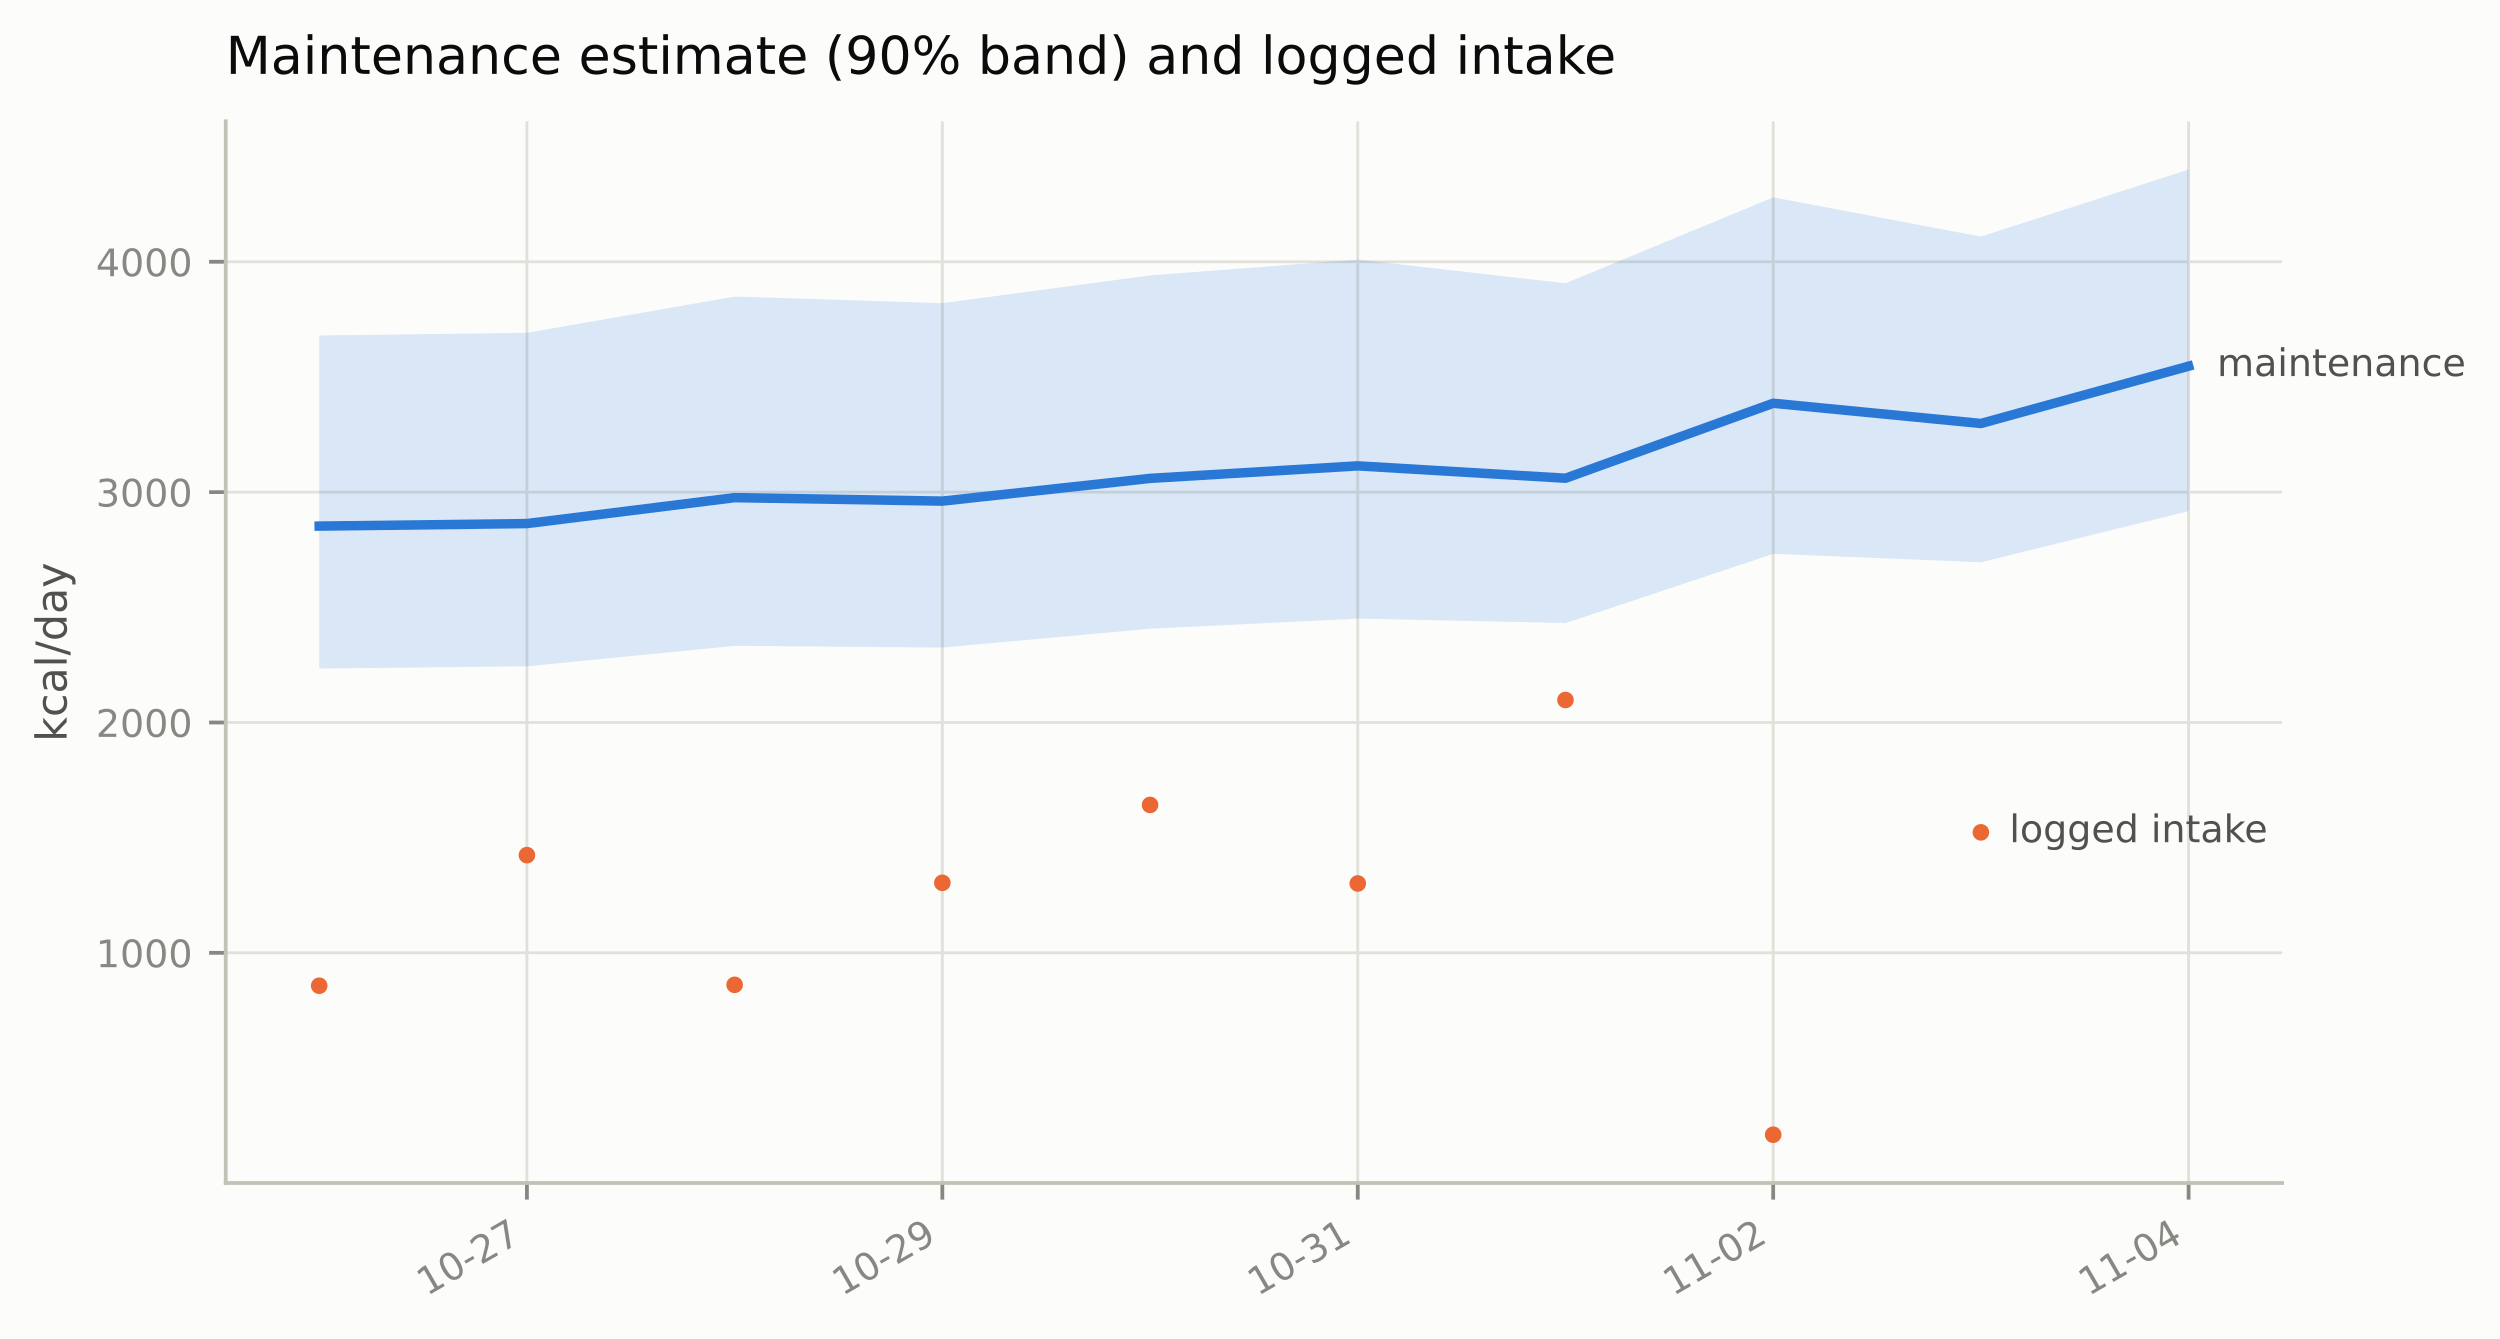
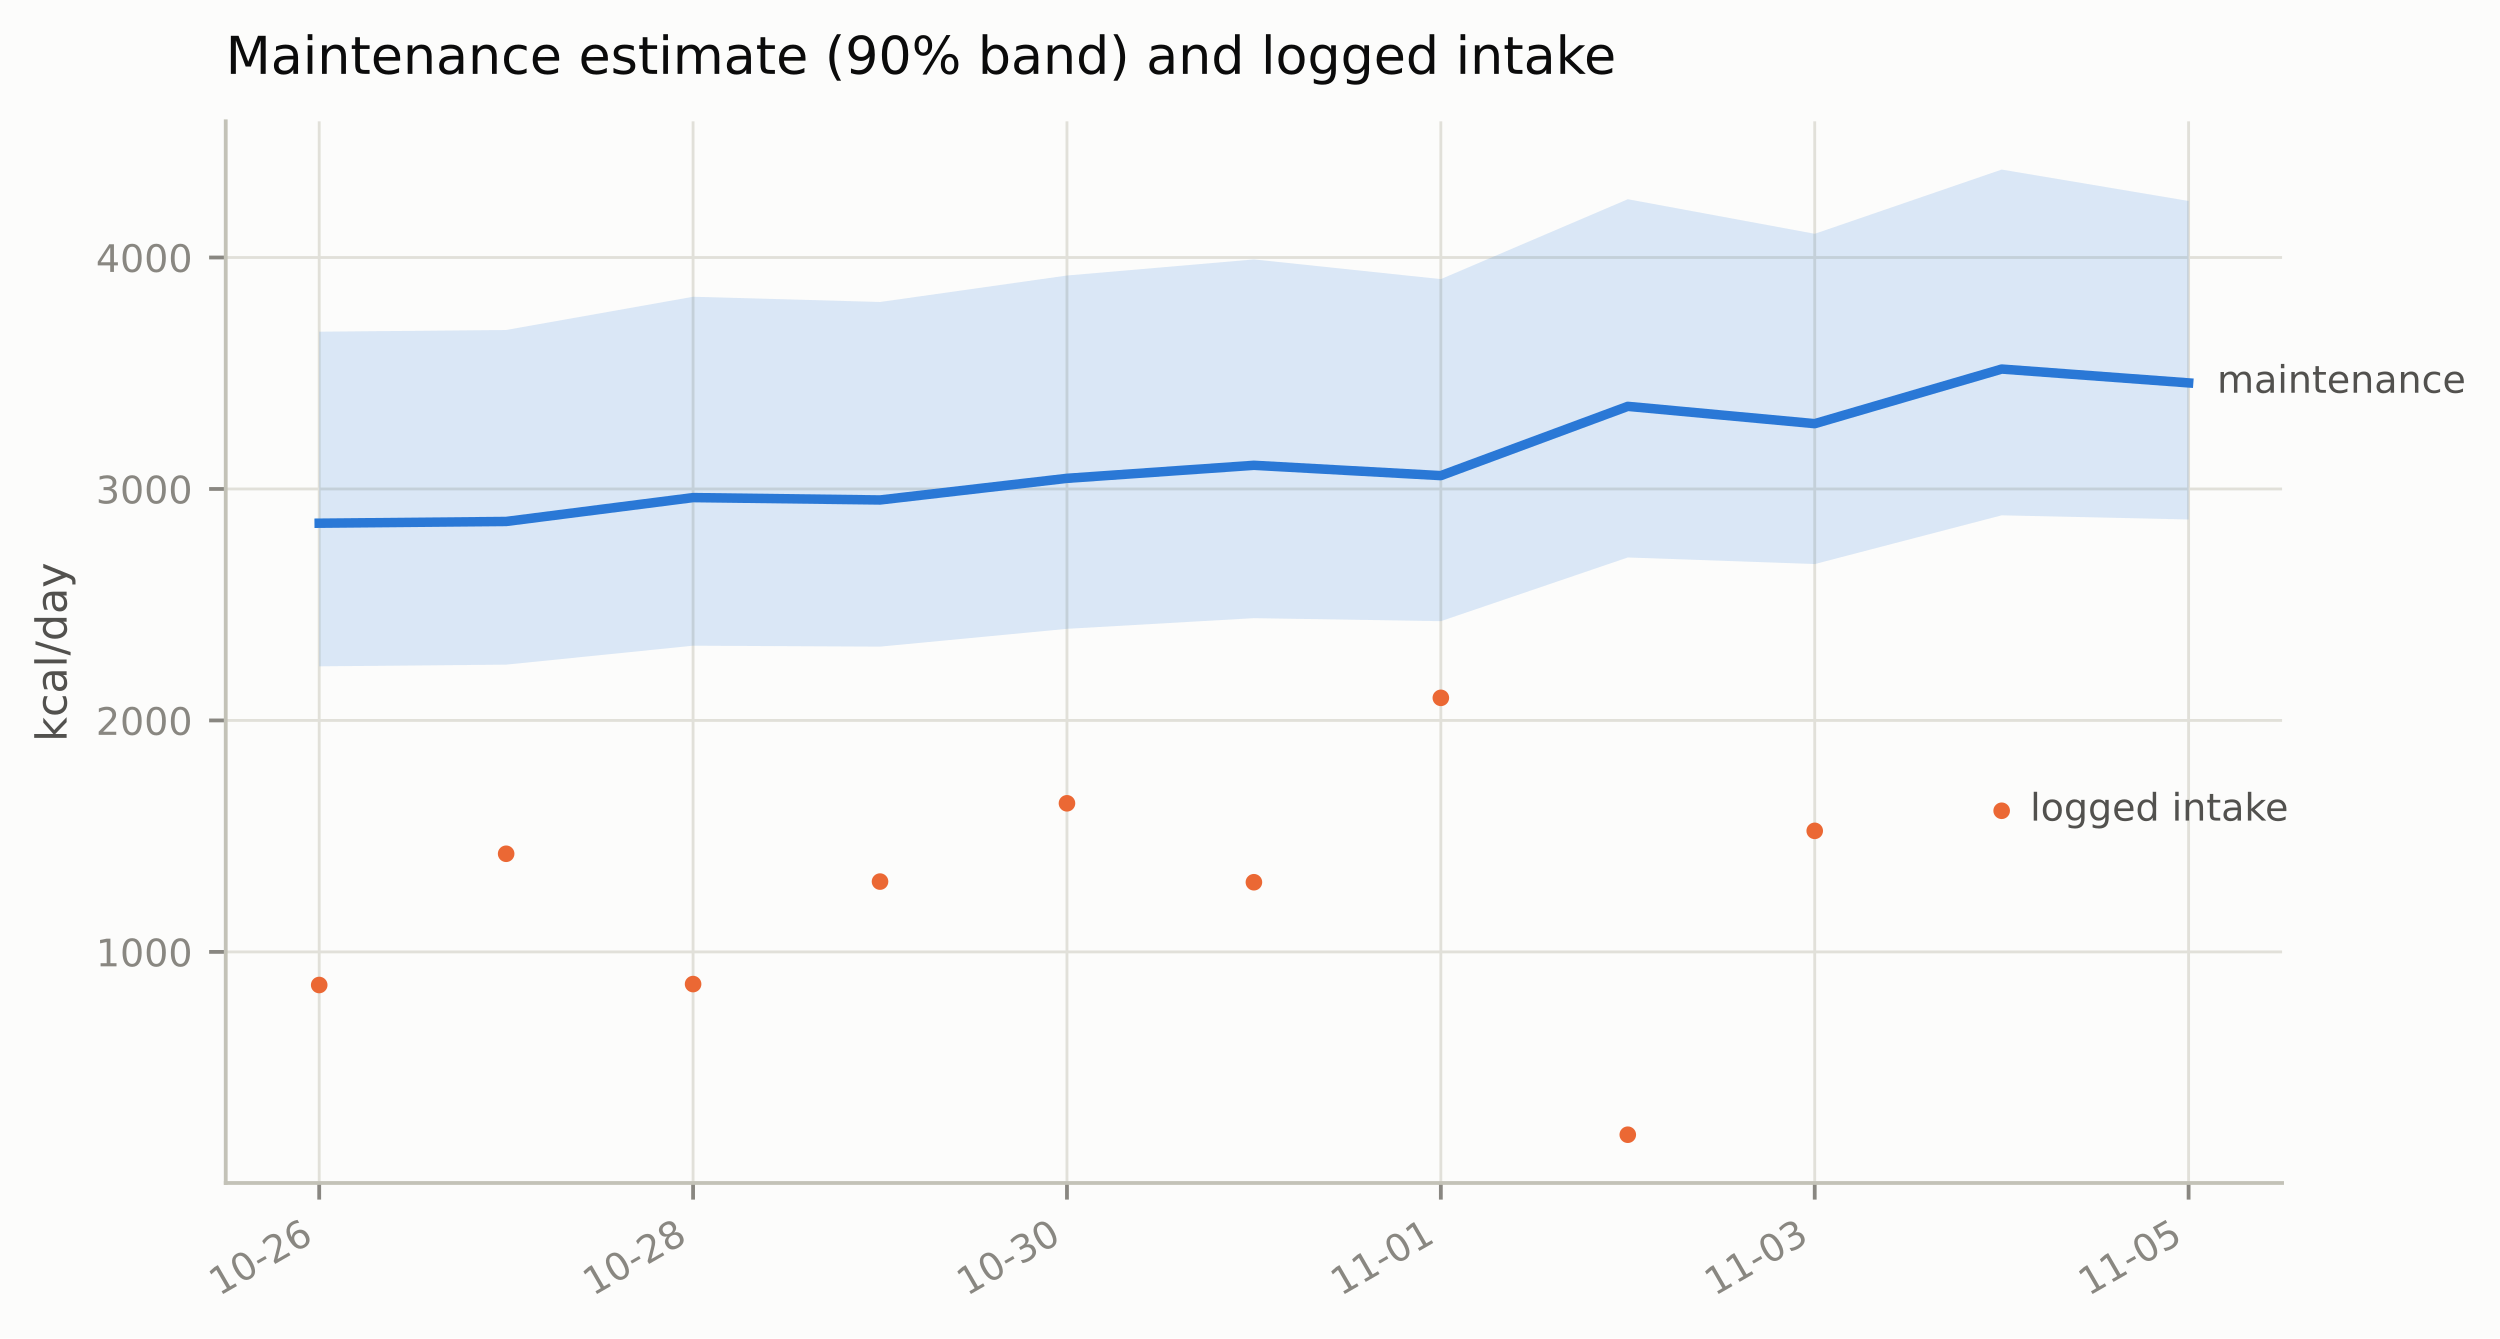
<svg xmlns="http://www.w3.org/2000/svg" xmlns:xlink="http://www.w3.org/1999/xlink" width="526.737pt" height="282pt" viewBox="0 0 526.737 282" version="1.1">
  <defs>
    <style type="text/css">*{stroke-linejoin: round; stroke-linecap: butt}</style>
  </defs>
  <g id="figure_1">
    <g id="patch_1">
      <path d="M 0 282  L 526.737 282  L 526.737 0  L 0 0  z " style="fill: #fcfcfb" />
    </g>
    <g id="axes_1">
      <g id="patch_2">
        <path d="M 47.561 249.248  L 480.821 249.248  L 480.821 25.558  L 47.561 25.558  z " style="fill: #fcfcfb" />
      </g>
      <g id="matplotlib.axis_1">
        <g id="xtick_1">
          <g id="line2d_1">
-             <path d="M 111.018 249.248  L 111.018 25.558  " clip-path="url(#p5a66cb0650)" style="fill: none; stroke: #e1e0d9; stroke-width: 0.6; stroke-linecap: square" />
+             <path d="M 67.254 249.248  L 67.254 25.558  " clip-path="url(#pd954a2a434)" style="fill: none; stroke: #e1e0d9; stroke-width: 0.6; stroke-linecap: square" />
          </g>
          <g id="line2d_2">
            <defs>
-               <path id="m8664d12704" d="M 0 0  L 0 3.5  " style="stroke: #898781; stroke-width: 0.8" />
+               <path id="m386ab28ebf" d="M 0 0  L 0 3.5  " style="stroke: #898781; stroke-width: 0.8" />
            </defs>
            <g>
-               <use xlink:href="#m8664d12704" x="111.018" y="249.248" style="fill: #898781; stroke: #898781; stroke-width: 0.8" />
+               <use xlink:href="#m386ab28ebf" x="67.254" y="249.248" style="fill: #898781; stroke: #898781; stroke-width: 0.8" />
            </g>
          </g>
          <g id="text_1">
-             <g style="fill: #898781" transform="translate(89.92523 273.1351) rotate(-30) scale(0.08 -0.08)">
+             <g style="fill: #898781" transform="translate(46.16157 273.1351) rotate(-30) scale(0.08 -0.08)">
              <defs>
                <path id="DejaVuSans-14" d="M 794 531  L 1825 531  L 1825 4091  L 703 3866  L 703 4441  L 1819 4666  L 2450 4666  L 2450 531  L 3481 531  L 3481 0  L 794 0  L 794 531  z " transform="scale(0.015625)" />
                <path id="DejaVuSans-13" d="M 2034 4250  Q 1547 4250 1301 3770  Q 1056 3291 1056 2328  Q 1056 1369 1301 889  Q 1547 409 2034 409  Q 2525 409 2770 889  Q 3016 1369 3016 2328  Q 3016 3291 2770 3770  Q 2525 4250 2034 4250  z M 2034 4750  Q 2819 4750 3233 4129  Q 3647 3509 3647 2328  Q 3647 1150 3233 529  Q 2819 -91 2034 -91  Q 1250 -91 836 529  Q 422 1150 422 2328  Q 422 3509 836 4129  Q 1250 4750 2034 4750  z " transform="scale(0.015625)" />
                <path id="DejaVuSans-10" d="M 313 2009  L 1997 2009  L 1997 1497  L 313 1497  L 313 2009  z " transform="scale(0.015625)" />
                <path id="DejaVuSans-15" d="M 1228 531  L 3431 531  L 3431 0  L 469 0  L 469 531  Q 828 903 1448 1529  Q 2069 2156 2228 2338  Q 2531 2678 2651 2914  Q 2772 3150 2772 3378  Q 2772 3750 2511 3984  Q 2250 4219 1831 4219  Q 1534 4219 1204 4116  Q 875 4013 500 3803  L 500 4441  Q 881 4594 1212 4672  Q 1544 4750 1819 4750  Q 2544 4750 2975 4387  Q 3406 4025 3406 3419  Q 3406 3131 3298 2873  Q 3191 2616 2906 2266  Q 2828 2175 2409 1742  Q 1991 1309 1228 531  z " transform="scale(0.015625)" />
-                 <path id="DejaVuSans-1a" d="M 525 4666  L 3525 4666  L 3525 4397  L 1831 0  L 1172 0  L 2766 4134  L 525 4134  L 525 4666  z " transform="scale(0.015625)" />
+                 <path id="DejaVuSans-19" d="M 2113 2584  Q 1688 2584 1439 2293  Q 1191 2003 1191 1497  Q 1191 994 1439 701  Q 1688 409 2113 409  Q 2538 409 2786 701  Q 3034 994 3034 1497  Q 3034 2003 2786 2293  Q 2538 2584 2113 2584  z M 3366 4563  L 3366 3988  Q 3128 4100 2886 4159  Q 2644 4219 2406 4219  Q 1781 4219 1451 3797  Q 1122 3375 1075 2522  Q 1259 2794 1537 2939  Q 1816 3084 2150 3084  Q 2853 3084 3261 2657  Q 3669 2231 3669 1497  Q 3669 778 3244 343  Q 2819 -91 2113 -91  Q 1303 -91 875 529  Q 447 1150 447 2328  Q 447 3434 972 4092  Q 1497 4750 2381 4750  Q 2619 4750 2861 4703  Q 3103 4656 3366 4563  z " transform="scale(0.015625)" />
              </defs>
              <use xlink:href="#DejaVuSans-14" />
              <use xlink:href="#DejaVuSans-13" transform="translate(63.625 0)" />
              <use xlink:href="#DejaVuSans-10" transform="translate(127.25 0)" />
              <use xlink:href="#DejaVuSans-15" transform="translate(163.3281 0)" />
-               <use xlink:href="#DejaVuSans-1a" transform="translate(226.9531 0)" />
+               <use xlink:href="#DejaVuSans-19" transform="translate(226.9531 0)" />
            </g>
          </g>
        </g>
        <g id="xtick_2">
          <g id="line2d_3">
-             <path d="M 198.545 249.248  L 198.545 25.558  " clip-path="url(#p5a66cb0650)" style="fill: none; stroke: #e1e0d9; stroke-width: 0.6; stroke-linecap: square" />
+             <path d="M 146.029 249.248  L 146.029 25.558  " clip-path="url(#pd954a2a434)" style="fill: none; stroke: #e1e0d9; stroke-width: 0.6; stroke-linecap: square" />
          </g>
          <g id="line2d_4">
            <g>
-               <use xlink:href="#m8664d12704" x="198.545" y="249.248" style="fill: #898781; stroke: #898781; stroke-width: 0.8" />
+               <use xlink:href="#m386ab28ebf" x="146.029" y="249.248" style="fill: #898781; stroke: #898781; stroke-width: 0.8" />
            </g>
          </g>
          <g id="text_2">
-             <g style="fill: #898781" transform="translate(177.4525 273.1351) rotate(-30) scale(0.08 -0.08)">
-               <defs>
-                 <path id="DejaVuSans-1c" d="M 703 97  L 703 672  Q 941 559 1184 500  Q 1428 441 1663 441  Q 2288 441 2617 861  Q 2947 1281 2994 2138  Q 2813 1869 2534 1725  Q 2256 1581 1919 1581  Q 1219 1581 811 2004  Q 403 2428 403 3163  Q 403 3881 828 4315  Q 1253 4750 1959 4750  Q 2769 4750 3195 4129  Q 3622 3509 3622 2328  Q 3622 1225 3098 567  Q 2575 -91 1691 -91  Q 1453 -91 1209 -44  Q 966 3 703 97  z M 1959 2075  Q 2384 2075 2632 2365  Q 2881 2656 2881 3163  Q 2881 3666 2632 3958  Q 2384 4250 1959 4250  Q 1534 4250 1286 3958  Q 1038 3666 1038 3163  Q 1038 2656 1286 2365  Q 1534 2075 1959 2075  z " transform="scale(0.015625)" />
+             <g style="fill: #898781" transform="translate(124.9362 273.1351) rotate(-30) scale(0.08 -0.08)">
+               <defs>
+                 <path id="DejaVuSans-1b" d="M 2034 2216  Q 1584 2216 1326 1975  Q 1069 1734 1069 1313  Q 1069 891 1326 650  Q 1584 409 2034 409  Q 2484 409 2743 651  Q 3003 894 3003 1313  Q 3003 1734 2745 1975  Q 2488 2216 2034 2216  z M 1403 2484  Q 997 2584 770 2862  Q 544 3141 544 3541  Q 544 4100 942 4425  Q 1341 4750 2034 4750  Q 2731 4750 3128 4425  Q 3525 4100 3525 3541  Q 3525 3141 3298 2862  Q 3072 2584 2669 2484  Q 3125 2378 3379 2068  Q 3634 1759 3634 1313  Q 3634 634 3220 271  Q 2806 -91 2034 -91  Q 1263 -91 848 271  Q 434 634 434 1313  Q 434 1759 690 2068  Q 947 2378 1403 2484  z M 1172 3481  Q 1172 3119 1398 2916  Q 1625 2713 2034 2713  Q 2441 2713 2670 2916  Q 2900 3119 2900 3481  Q 2900 3844 2670 4047  Q 2441 4250 2034 4250  Q 1625 4250 1398 4047  Q 1172 3844 1172 3481  z " transform="scale(0.015625)" />
              </defs>
              <use xlink:href="#DejaVuSans-14" />
              <use xlink:href="#DejaVuSans-13" transform="translate(63.625 0)" />
              <use xlink:href="#DejaVuSans-10" transform="translate(127.25 0)" />
              <use xlink:href="#DejaVuSans-15" transform="translate(163.3281 0)" />
-               <use xlink:href="#DejaVuSans-1c" transform="translate(226.9531 0)" />
+               <use xlink:href="#DejaVuSans-1b" transform="translate(226.9531 0)" />
            </g>
          </g>
        </g>
        <g id="xtick_3">
          <g id="line2d_5">
-             <path d="M 286.073 249.248  L 286.073 25.558  " clip-path="url(#p5a66cb0650)" style="fill: none; stroke: #e1e0d9; stroke-width: 0.6; stroke-linecap: square" />
+             <path d="M 224.804 249.248  L 224.804 25.558  " clip-path="url(#pd954a2a434)" style="fill: none; stroke: #e1e0d9; stroke-width: 0.6; stroke-linecap: square" />
          </g>
          <g id="line2d_6">
            <g>
-               <use xlink:href="#m8664d12704" x="286.073" y="249.248" style="fill: #898781; stroke: #898781; stroke-width: 0.8" />
+               <use xlink:href="#m386ab28ebf" x="224.804" y="249.248" style="fill: #898781; stroke: #898781; stroke-width: 0.8" />
            </g>
          </g>
          <g id="text_3">
-             <g style="fill: #898781" transform="translate(264.9799 273.1351) rotate(-30) scale(0.08 -0.08)">
+             <g style="fill: #898781" transform="translate(203.7107 273.1351) rotate(-30) scale(0.08 -0.08)">
              <defs>
                <path id="DejaVuSans-16" d="M 2597 2516  Q 3050 2419 3304 2112  Q 3559 1806 3559 1356  Q 3559 666 3084 287  Q 2609 -91 1734 -91  Q 1441 -91 1130 -33  Q 819 25 488 141  L 488 750  Q 750 597 1062 519  Q 1375 441 1716 441  Q 2309 441 2620 675  Q 2931 909 2931 1356  Q 2931 1769 2642 2001  Q 2353 2234 1838 2234  L 1294 2234  L 1294 2753  L 1863 2753  Q 2328 2753 2575 2939  Q 2822 3125 2822 3475  Q 2822 3834 2567 4026  Q 2313 4219 1838 4219  Q 1578 4219 1281 4162  Q 984 4106 628 3988  L 628 4550  Q 988 4650 1302 4700  Q 1616 4750 1894 4750  Q 2613 4750 3031 4423  Q 3450 4097 3450 3541  Q 3450 3153 3228 2886  Q 3006 2619 2597 2516  z " transform="scale(0.015625)" />
              </defs>
              <use xlink:href="#DejaVuSans-14" />
              <use xlink:href="#DejaVuSans-13" transform="translate(63.625 0)" />
              <use xlink:href="#DejaVuSans-10" transform="translate(127.25 0)" />
              <use xlink:href="#DejaVuSans-16" transform="translate(163.3281 0)" />
-               <use xlink:href="#DejaVuSans-14" transform="translate(226.9531 0)" />
+               <use xlink:href="#DejaVuSans-13" transform="translate(226.9531 0)" />
            </g>
          </g>
        </g>
        <g id="xtick_4">
          <g id="line2d_7">
-             <path d="M 373.6 249.248  L 373.6 25.558  " clip-path="url(#p5a66cb0650)" style="fill: none; stroke: #e1e0d9; stroke-width: 0.6; stroke-linecap: square" />
+             <path d="M 303.578 249.248  L 303.578 25.558  " clip-path="url(#pd954a2a434)" style="fill: none; stroke: #e1e0d9; stroke-width: 0.6; stroke-linecap: square" />
          </g>
          <g id="line2d_8">
            <g>
-               <use xlink:href="#m8664d12704" x="373.6" y="249.248" style="fill: #898781; stroke: #898781; stroke-width: 0.8" />
+               <use xlink:href="#m386ab28ebf" x="303.578" y="249.248" style="fill: #898781; stroke: #898781; stroke-width: 0.8" />
            </g>
          </g>
          <g id="text_4">
-             <g style="fill: #898781" transform="translate(352.5072 273.1351) rotate(-30) scale(0.08 -0.08)">
+             <g style="fill: #898781" transform="translate(282.4853 273.1351) rotate(-30) scale(0.08 -0.08)">
              <use xlink:href="#DejaVuSans-14" />
              <use xlink:href="#DejaVuSans-14" transform="translate(63.625 0)" />
              <use xlink:href="#DejaVuSans-10" transform="translate(127.25 0)" />
              <use xlink:href="#DejaVuSans-13" transform="translate(163.3281 0)" />
-               <use xlink:href="#DejaVuSans-15" transform="translate(226.9531 0)" />
+               <use xlink:href="#DejaVuSans-14" transform="translate(226.9531 0)" />
            </g>
          </g>
        </g>
        <g id="xtick_5">
          <g id="line2d_9">
-             <path d="M 461.127 249.248  L 461.127 25.558  " clip-path="url(#p5a66cb0650)" style="fill: none; stroke: #e1e0d9; stroke-width: 0.6; stroke-linecap: square" />
+             <path d="M 382.353 249.248  L 382.353 25.558  " clip-path="url(#pd954a2a434)" style="fill: none; stroke: #e1e0d9; stroke-width: 0.6; stroke-linecap: square" />
          </g>
          <g id="line2d_10">
            <g>
-               <use xlink:href="#m8664d12704" x="461.127" y="249.248" style="fill: #898781; stroke: #898781; stroke-width: 0.8" />
+               <use xlink:href="#m386ab28ebf" x="382.353" y="249.248" style="fill: #898781; stroke: #898781; stroke-width: 0.8" />
            </g>
          </g>
          <g id="text_5">
+             <g style="fill: #898781" transform="translate(361.2599 273.1351) rotate(-30) scale(0.08 -0.08)">
+               <use xlink:href="#DejaVuSans-14" />
+               <use xlink:href="#DejaVuSans-14" transform="translate(63.625 0)" />
+               <use xlink:href="#DejaVuSans-10" transform="translate(127.25 0)" />
+               <use xlink:href="#DejaVuSans-13" transform="translate(163.3281 0)" />
+               <use xlink:href="#DejaVuSans-16" transform="translate(226.9531 0)" />
+             </g>
+           </g>
+         </g>
+         <g id="xtick_6">
+           <g id="line2d_11">
+             <path d="M 461.127 249.248  L 461.127 25.558  " clip-path="url(#pd954a2a434)" style="fill: none; stroke: #e1e0d9; stroke-width: 0.6; stroke-linecap: square" />
+           </g>
+           <g id="line2d_12">
+             <g>
+               <use xlink:href="#m386ab28ebf" x="461.127" y="249.248" style="fill: #898781; stroke: #898781; stroke-width: 0.8" />
+             </g>
+           </g>
+           <g id="text_6">
            <g style="fill: #898781" transform="translate(440.0345 273.1351) rotate(-30) scale(0.08 -0.08)">
              <defs>
-                 <path id="DejaVuSans-17" d="M 2419 4116  L 825 1625  L 2419 1625  L 2419 4116  z M 2253 4666  L 3047 4666  L 3047 1625  L 3713 1625  L 3713 1100  L 3047 1100  L 3047 0  L 2419 0  L 2419 1100  L 313 1100  L 313 1709  L 2253 4666  z " transform="scale(0.015625)" />
+                 <path id="DejaVuSans-18" d="M 691 4666  L 3169 4666  L 3169 4134  L 1269 4134  L 1269 2991  Q 1406 3038 1543 3061  Q 1681 3084 1819 3084  Q 2600 3084 3056 2656  Q 3513 2228 3513 1497  Q 3513 744 3044 326  Q 2575 -91 1722 -91  Q 1428 -91 1123 -41  Q 819 9 494 109  L 494 744  Q 775 591 1075 516  Q 1375 441 1709 441  Q 2250 441 2565 725  Q 2881 1009 2881 1497  Q 2881 1984 2565 2268  Q 2250 2553 1709 2553  Q 1456 2553 1204 2497  Q 953 2441 691 2322  L 691 4666  z " transform="scale(0.015625)" />
              </defs>
              <use xlink:href="#DejaVuSans-14" />
              <use xlink:href="#DejaVuSans-14" transform="translate(63.625 0)" />
              <use xlink:href="#DejaVuSans-10" transform="translate(127.25 0)" />
              <use xlink:href="#DejaVuSans-13" transform="translate(163.3281 0)" />
-               <use xlink:href="#DejaVuSans-17" transform="translate(226.9531 0)" />
+               <use xlink:href="#DejaVuSans-18" transform="translate(226.9531 0)" />
            </g>
          </g>
        </g>
      </g>
      <g id="matplotlib.axis_2">
        <g id="ytick_1">
-           <g id="line2d_11">
-             <path d="M 47.561 200.751  L 480.821 200.751  " clip-path="url(#p5a66cb0650)" style="fill: none; stroke: #e1e0d9; stroke-width: 0.6; stroke-linecap: square" />
-           </g>
-           <g id="line2d_12">
+           <g id="line2d_13">
+             <path d="M 47.561 200.562  L 480.821 200.562  " clip-path="url(#pd954a2a434)" style="fill: none; stroke: #e1e0d9; stroke-width: 0.6; stroke-linecap: square" />
+           </g>
+           <g id="line2d_14">
            <defs>
-               <path id="m711be1e043" d="M 0 0  L -3.5 0  " style="stroke: #898781; stroke-width: 0.8" />
+               <path id="m84eb9a5e3d" d="M 0 0  L -3.5 0  " style="stroke: #898781; stroke-width: 0.8" />
            </defs>
            <g>
-               <use xlink:href="#m711be1e043" x="47.561" y="200.751" style="fill: #898781; stroke: #898781; stroke-width: 0.8" />
-             </g>
-           </g>
-           <g id="text_6">
-             <g style="fill: #898781" transform="translate(20.2007 203.7901) scale(0.08 -0.08)">
+               <use xlink:href="#m84eb9a5e3d" x="47.561" y="200.562" style="fill: #898781; stroke: #898781; stroke-width: 0.8" />
+             </g>
+           </g>
+           <g id="text_7">
+             <g style="fill: #898781" transform="translate(20.2007 203.6013) scale(0.08 -0.08)">
              <use xlink:href="#DejaVuSans-14" />
              <use xlink:href="#DejaVuSans-13" transform="translate(63.625 0)" />
              <use xlink:href="#DejaVuSans-13" transform="translate(127.25 0)" />
              <use xlink:href="#DejaVuSans-13" transform="translate(190.875 0)" />
            </g>
          </g>
        </g>
        <g id="ytick_2">
-           <g id="line2d_13">
-             <path d="M 47.561 152.22  L 480.821 152.22  " clip-path="url(#p5a66cb0650)" style="fill: none; stroke: #e1e0d9; stroke-width: 0.6; stroke-linecap: square" />
-           </g>
-           <g id="line2d_14">
-             <g>
-               <use xlink:href="#m711be1e043" x="47.561" y="152.22" style="fill: #898781; stroke: #898781; stroke-width: 0.8" />
-             </g>
-           </g>
-           <g id="text_7">
-             <g style="fill: #898781" transform="translate(20.2007 155.2595) scale(0.08 -0.08)">
+           <g id="line2d_15">
+             <path d="M 47.561 151.793  L 480.821 151.793  " clip-path="url(#pd954a2a434)" style="fill: none; stroke: #e1e0d9; stroke-width: 0.6; stroke-linecap: square" />
+           </g>
+           <g id="line2d_16">
+             <g>
+               <use xlink:href="#m84eb9a5e3d" x="47.561" y="151.793" style="fill: #898781; stroke: #898781; stroke-width: 0.8" />
+             </g>
+           </g>
+           <g id="text_8">
+             <g style="fill: #898781" transform="translate(20.2007 154.8318) scale(0.08 -0.08)">
              <use xlink:href="#DejaVuSans-15" />
              <use xlink:href="#DejaVuSans-13" transform="translate(63.625 0)" />
              <use xlink:href="#DejaVuSans-13" transform="translate(127.25 0)" />
              <use xlink:href="#DejaVuSans-13" transform="translate(190.875 0)" />
            </g>
          </g>
        </g>
        <g id="ytick_3">
-           <g id="line2d_15">
-             <path d="M 47.561 103.69  L 480.821 103.69  " clip-path="url(#p5a66cb0650)" style="fill: none; stroke: #e1e0d9; stroke-width: 0.6; stroke-linecap: square" />
-           </g>
-           <g id="line2d_16">
-             <g>
-               <use xlink:href="#m711be1e043" x="47.561" y="103.69" style="fill: #898781; stroke: #898781; stroke-width: 0.8" />
-             </g>
-           </g>
-           <g id="text_8">
-             <g style="fill: #898781" transform="translate(20.2007 106.729) scale(0.08 -0.08)">
+           <g id="line2d_17">
+             <path d="M 47.561 103.023  L 480.821 103.023  " clip-path="url(#pd954a2a434)" style="fill: none; stroke: #e1e0d9; stroke-width: 0.6; stroke-linecap: square" />
+           </g>
+           <g id="line2d_18">
+             <g>
+               <use xlink:href="#m84eb9a5e3d" x="47.561" y="103.023" style="fill: #898781; stroke: #898781; stroke-width: 0.8" />
+             </g>
+           </g>
+           <g id="text_9">
+             <g style="fill: #898781" transform="translate(20.2007 106.0622) scale(0.08 -0.08)">
              <use xlink:href="#DejaVuSans-16" />
              <use xlink:href="#DejaVuSans-13" transform="translate(63.625 0)" />
              <use xlink:href="#DejaVuSans-13" transform="translate(127.25 0)" />
              <use xlink:href="#DejaVuSans-13" transform="translate(190.875 0)" />
            </g>
          </g>
        </g>
        <g id="ytick_4">
-           <g id="line2d_17">
-             <path d="M 47.561 55.159  L 480.821 55.159  " clip-path="url(#p5a66cb0650)" style="fill: none; stroke: #e1e0d9; stroke-width: 0.6; stroke-linecap: square" />
-           </g>
-           <g id="line2d_18">
-             <g>
-               <use xlink:href="#m711be1e043" x="47.561" y="55.159" style="fill: #898781; stroke: #898781; stroke-width: 0.8" />
-             </g>
-           </g>
-           <g id="text_9">
-             <g style="fill: #898781" transform="translate(20.2007 58.19842) scale(0.08 -0.08)">
+           <g id="line2d_19">
+             <path d="M 47.561 54.254  L 480.821 54.254  " clip-path="url(#pd954a2a434)" style="fill: none; stroke: #e1e0d9; stroke-width: 0.6; stroke-linecap: square" />
+           </g>
+           <g id="line2d_20">
+             <g>
+               <use xlink:href="#m84eb9a5e3d" x="47.561" y="54.254" style="fill: #898781; stroke: #898781; stroke-width: 0.8" />
+             </g>
+           </g>
+           <g id="text_10">
+             <g style="fill: #898781" transform="translate(20.2007 57.29268) scale(0.08 -0.08)">
+               <defs>
+                 <path id="DejaVuSans-17" d="M 2419 4116  L 825 1625  L 2419 1625  L 2419 4116  z M 2253 4666  L 3047 4666  L 3047 1625  L 3713 1625  L 3713 1100  L 3047 1100  L 3047 0  L 2419 0  L 2419 1100  L 313 1100  L 313 1709  L 2253 4666  z " transform="scale(0.015625)" />
+               </defs>
              <use xlink:href="#DejaVuSans-17" />
              <use xlink:href="#DejaVuSans-13" transform="translate(63.625 0)" />
              <use xlink:href="#DejaVuSans-13" transform="translate(127.25 0)" />
              <use xlink:href="#DejaVuSans-13" transform="translate(190.875 0)" />
            </g>
          </g>
        </g>
-         <g id="text_10">
+         <g id="text_11">
          <g style="fill: #52514e" transform="translate(14.03859 156.285) rotate(-90) scale(0.09 -0.09)">
            <defs>
              <path id="DejaVuSans-4e" d="M 581 4863  L 1159 4863  L 1159 1991  L 2875 3500  L 3609 3500  L 1753 1863  L 3688 0  L 2938 0  L 1159 1709  L 1159 0  L 581 0  L 581 4863  z " transform="scale(0.015625)" />
              <path id="DejaVuSans-46" d="M 3122 3366  L 3122 2828  Q 2878 2963 2633 3030  Q 2388 3097 2138 3097  Q 1578 3097 1268 2742  Q 959 2388 959 1747  Q 959 1106 1268 751  Q 1578 397 2138 397  Q 2388 397 2633 464  Q 2878 531 3122 666  L 3122 134  Q 2881 22 2623 -34  Q 2366 -91 2075 -91  Q 1284 -91 818 406  Q 353 903 353 1747  Q 353 2603 823 3093  Q 1294 3584 2113 3584  Q 2378 3584 2631 3529  Q 2884 3475 3122 3366  z " transform="scale(0.015625)" />
              <path id="DejaVuSans-44" d="M 2194 1759  Q 1497 1759 1228 1600  Q 959 1441 959 1056  Q 959 750 1161 570  Q 1363 391 1709 391  Q 2188 391 2477 730  Q 2766 1069 2766 1631  L 2766 1759  L 2194 1759  z M 3341 1997  L 3341 0  L 2766 0  L 2766 531  Q 2569 213 2275 61  Q 1981 -91 1556 -91  Q 1019 -91 701 211  Q 384 513 384 1019  Q 384 1609 779 1909  Q 1175 2209 1959 2209  L 2766 2209  L 2766 2266  Q 2766 2663 2505 2880  Q 2244 3097 1772 3097  Q 1472 3097 1187 3025  Q 903 2953 641 2809  L 641 3341  Q 956 3463 1253 3523  Q 1550 3584 1831 3584  Q 2591 3584 2966 3190  Q 3341 2797 3341 1997  z " transform="scale(0.015625)" />
              <path id="DejaVuSans-4f" d="M 603 4863  L 1178 4863  L 1178 0  L 603 0  L 603 4863  z " transform="scale(0.015625)" />
              <path id="DejaVuSans-12" d="M 1625 4666  L 2156 4666  L 531 -594  L 0 -594  L 1625 4666  z " transform="scale(0.015625)" />
              <path id="DejaVuSans-47" d="M 2906 2969  L 2906 4863  L 3481 4863  L 3481 0  L 2906 0  L 2906 525  Q 2725 213 2448 61  Q 2172 -91 1784 -91  Q 1150 -91 751 415  Q 353 922 353 1747  Q 353 2572 751 3078  Q 1150 3584 1784 3584  Q 2172 3584 2448 3432  Q 2725 3281 2906 2969  z M 947 1747  Q 947 1113 1208 752  Q 1469 391 1925 391  Q 2381 391 2643 752  Q 2906 1113 2906 1747  Q 2906 2381 2643 2742  Q 2381 3103 1925 3103  Q 1469 3103 1208 2742  Q 947 2381 947 1747  z " transform="scale(0.015625)" />
              <path id="DejaVuSans-5c" d="M 2059 -325  Q 1816 -950 1584 -1140  Q 1353 -1331 966 -1331  L 506 -1331  L 506 -850  L 844 -850  Q 1081 -850 1212 -737  Q 1344 -625 1503 -206  L 1606 56  L 191 3500  L 800 3500  L 1894 763  L 2988 3500  L 3597 3500  L 2059 -325  z " transform="scale(0.015625)" />
            </defs>
            <use xlink:href="#DejaVuSans-4e" />
            <use xlink:href="#DejaVuSans-46" transform="translate(57.90625 0)" />
            <use xlink:href="#DejaVuSans-44" transform="translate(112.8906 0)" />
            <use xlink:href="#DejaVuSans-4f" transform="translate(174.1719 0)" />
            <use xlink:href="#DejaVuSans-12" transform="translate(201.9531 0)" />
            <use xlink:href="#DejaVuSans-47" transform="translate(235.6406 0)" />
            <use xlink:href="#DejaVuSans-44" transform="translate(299.125 0)" />
            <use xlink:href="#DejaVuSans-5c" transform="translate(360.4062 0)" />
          </g>
        </g>
      </g>
      <g id="FillBetweenPolyCollection_1">
        <defs>
-           <path id="mae845c9d4a" d="M 67.254 -211.31  L 67.254 -141.139  L 111.018 -141.62  L 154.782 -145.921  L 198.545 -145.564  L 242.309 -149.523  L 286.073 -151.67  L 329.836 -150.722  L 373.6 -165.313  L 417.364 -163.534  L 461.127 -174.315  L 461.127 -246.274  L 461.127 -246.274  L 417.364 -232.154  L 373.6 -240.409  L 329.836 -222.31  L 286.073 -227.302  L 242.309 -223.975  L 198.545 -218.122  L 154.782 -219.513  L 111.018 -211.879  L 67.254 -211.31  z " />
+           <path id="m912b3b0a24" d="M 67.254 -212.114  L 67.254 -141.607  L 106.642 -141.962  L 146.029 -145.955  L 185.416 -145.759  L 224.804 -149.509  L 264.191 -151.757  L 303.578 -151.122  L 342.965 -164.543  L 382.353 -163.155  L 421.74 -173.424  L 461.127 -172.546  L 461.127 -239.654  L 461.127 -239.654  L 421.74 -246.274  L 382.353 -232.742  L 342.965 -240.025  L 303.578 -223.193  L 264.191 -227.344  L 224.804 -223.953  L 185.416 -218.374  L 146.029 -219.476  L 106.642 -212.477  L 67.254 -212.114  z " />
        </defs>
-         <g clip-path="url(#p5a66cb0650)">
-           <use xlink:href="#mae845c9d4a" x="0" y="282" style="fill: #2a78d6; fill-opacity: 0.16" />
-         </g>
-       </g>
-       <g id="line2d_19">
+         <g clip-path="url(#pd954a2a434)">
+           <use xlink:href="#m912b3b0a24" x="0" y="282" style="fill: #2a78d6; fill-opacity: 0.16" />
+         </g>
+       </g>
+       <g id="line2d_21">
        <defs>
-           <path id="m61ac75d31e" d="M 0 1.75  C 0.464 1.75 0.909 1.566 1.237 1.237  C 1.566 0.909 1.75 0.464 1.75 0  C 1.75 -0.464 1.566 -0.909 1.237 -1.237  C 0.909 -1.566 0.464 -1.75 0 -1.75  C -0.464 -1.75 -0.909 -1.566 -1.237 -1.237  C -1.566 -0.909 -1.75 -0.464 -1.75 0  C -1.75 0.464 -1.566 0.909 -1.237 1.237  C -0.909 1.566 -0.464 1.75 0 1.75  z " />
+           <path id="ma425507954" d="M 0 1.75  C 0.464 1.75 0.909 1.566 1.237 1.237  C 1.566 0.909 1.75 0.464 1.75 0  C 1.75 -0.464 1.566 -0.909 1.237 -1.237  C 0.909 -1.566 0.464 -1.75 0 -1.75  C -0.464 -1.75 -0.909 -1.566 -1.237 -1.237  C -1.566 -0.909 -1.75 -0.464 -1.75 0  C -1.75 0.464 -1.566 0.909 -1.237 1.237  C -0.909 1.566 -0.464 1.75 0 1.75  z " />
        </defs>
-         <g clip-path="url(#p5a66cb0650)">
-           <use xlink:href="#m61ac75d31e" x="67.254" y="207.691" style="fill: #eb6834" />
-           <use xlink:href="#m61ac75d31e" x="111.018" y="180.174" style="fill: #eb6834" />
-           <use xlink:href="#m61ac75d31e" x="154.782" y="207.497" style="fill: #eb6834" />
-           <use xlink:href="#m61ac75d31e" x="198.545" y="186.007" style="fill: #eb6834" />
-           <use xlink:href="#m61ac75d31e" x="242.309" y="169.594" style="fill: #eb6834" />
-           <use xlink:href="#m61ac75d31e" x="286.073" y="186.143" style="fill: #eb6834" />
-           <use xlink:href="#m61ac75d31e" x="329.836" y="147.484" style="fill: #eb6834" />
-           <use xlink:href="#m61ac75d31e" x="373.6" y="239.08" style="fill: #eb6834" />
-           <use xlink:href="#m61ac75d31e" x="417.364" y="175.37" style="fill: #eb6834" />
+         <g clip-path="url(#pd954a2a434)">
+           <use xlink:href="#ma425507954" x="67.254" y="207.536" style="fill: #eb6834" />
+           <use xlink:href="#ma425507954" x="106.642" y="179.884" style="fill: #eb6834" />
+           <use xlink:href="#ma425507954" x="146.029" y="207.341" style="fill: #eb6834" />
+           <use xlink:href="#ma425507954" x="185.416" y="185.746" style="fill: #eb6834" />
+           <use xlink:href="#ma425507954" x="224.804" y="169.252" style="fill: #eb6834" />
+           <use xlink:href="#ma425507954" x="264.191" y="185.883" style="fill: #eb6834" />
+           <use xlink:href="#ma425507954" x="303.578" y="147.033" style="fill: #eb6834" />
+           <use xlink:href="#ma425507954" x="342.965" y="239.08" style="fill: #eb6834" />
+           <use xlink:href="#ma425507954" x="382.353" y="175.056" style="fill: #eb6834" />
+           <use xlink:href="#ma425507954" x="421.74" y="170.823" style="fill: #eb6834" />
        </g>
      </g>
      <g id="patch_3">
        <path d="M 47.561 249.248  L 47.561 25.558  " style="fill: none; stroke: #c3c2b7; stroke-width: 0.8; stroke-linejoin: miter; stroke-linecap: square" />
      </g>
      <g id="patch_4">
        <path d="M 47.561 249.248  L 480.821 249.248  " style="fill: none; stroke: #c3c2b7; stroke-width: 0.8; stroke-linejoin: miter; stroke-linecap: square" />
      </g>
-       <g id="line2d_20">
-         <path d="M 67.254 110.847  L 111.018 110.313  L 154.782 104.85  L 198.545 105.581  L 242.309 100.792  L 286.073 98.154  L 329.836 100.762  L 373.6 84.965  L 417.364 89.227  L 461.127 77.15  " clip-path="url(#p5a66cb0650)" style="fill: none; stroke: #2a78d6; stroke-width: 2; stroke-linecap: square" />
-       </g>
-       <g id="text_11">
-         <g style="fill: #52514e" transform="translate(423.3636 177.448) scale(0.08 -0.08)">
+       <g id="line2d_22">
+         <path d="M 67.254 110.238  L 106.642 109.869  L 146.029 104.84  L 185.416 105.341  L 224.804 100.781  L 264.191 98.036  L 303.578 100.212  L 342.965 85.618  L 382.353 89.265  L 421.74 77.759  L 461.127 80.675  " clip-path="url(#pd954a2a434)" style="fill: none; stroke: #2a78d6; stroke-width: 2; stroke-linecap: square" />
+       </g>
+       <g id="text_12">
+         <g style="fill: #52514e" transform="translate(427.74 172.901) scale(0.08 -0.08)">
          <defs>
            <path id="DejaVuSans-52" d="M 1959 3097  Q 1497 3097 1228 2736  Q 959 2375 959 1747  Q 959 1119 1226 758  Q 1494 397 1959 397  Q 2419 397 2687 759  Q 2956 1122 2956 1747  Q 2956 2369 2687 2733  Q 2419 3097 1959 3097  z M 1959 3584  Q 2709 3584 3137 3096  Q 3566 2609 3566 1747  Q 3566 888 3137 398  Q 2709 -91 1959 -91  Q 1206 -91 779 398  Q 353 888 353 1747  Q 353 2609 779 3096  Q 1206 3584 1959 3584  z " transform="scale(0.015625)" />
            <path id="DejaVuSans-4a" d="M 2906 1791  Q 2906 2416 2648 2759  Q 2391 3103 1925 3103  Q 1463 3103 1205 2759  Q 947 2416 947 1791  Q 947 1169 1205 825  Q 1463 481 1925 481  Q 2391 481 2648 825  Q 2906 1169 2906 1791  z M 3481 434  Q 3481 -459 3084 -895  Q 2688 -1331 1869 -1331  Q 1566 -1331 1297 -1286  Q 1028 -1241 775 -1147  L 775 -588  Q 1028 -725 1275 -790  Q 1522 -856 1778 -856  Q 2344 -856 2625 -561  Q 2906 -266 2906 331  L 2906 616  Q 2728 306 2450 153  Q 2172 0 1784 0  Q 1141 0 747 490  Q 353 981 353 1791  Q 353 2603 747 3093  Q 1141 3584 1784 3584  Q 2172 3584 2450 3431  Q 2728 3278 2906 2969  L 2906 3500  L 3481 3500  L 3481 434  z " transform="scale(0.015625)" />
            <path id="DejaVuSans-48" d="M 3597 1894  L 3597 1613  L 953 1613  Q 991 1019 1311 708  Q 1631 397 2203 397  Q 2534 397 2845 478  Q 3156 559 3463 722  L 3463 178  Q 3153 47 2828 -22  Q 2503 -91 2169 -91  Q 1331 -91 842 396  Q 353 884 353 1716  Q 353 2575 817 3079  Q 1281 3584 2069 3584  Q 2775 3584 3186 3129  Q 3597 2675 3597 1894  z M 3022 2063  Q 3016 2534 2758 2815  Q 2500 3097 2075 3097  Q 1594 3097 1305 2825  Q 1016 2553 972 2059  L 3022 2063  z " transform="scale(0.015625)" />
            <path id="DejaVuSans-3" transform="scale(0.015625)" />
            <path id="DejaVuSans-4c" d="M 603 3500  L 1178 3500  L 1178 0  L 603 0  L 603 3500  z M 603 4863  L 1178 4863  L 1178 4134  L 603 4134  L 603 4863  z " transform="scale(0.015625)" />
            <path id="DejaVuSans-51" d="M 3513 2113  L 3513 0  L 2938 0  L 2938 2094  Q 2938 2591 2744 2837  Q 2550 3084 2163 3084  Q 1697 3084 1428 2787  Q 1159 2491 1159 1978  L 1159 0  L 581 0  L 581 3500  L 1159 3500  L 1159 2956  Q 1366 3272 1645 3428  Q 1925 3584 2291 3584  Q 2894 3584 3203 3211  Q 3513 2838 3513 2113  z " transform="scale(0.015625)" />
            <path id="DejaVuSans-57" d="M 1172 4494  L 1172 3500  L 2356 3500  L 2356 3053  L 1172 3053  L 1172 1153  Q 1172 725 1289 603  Q 1406 481 1766 481  L 2356 481  L 2356 0  L 1766 0  Q 1100 0 847 248  Q 594 497 594 1153  L 594 3053  L 172 3053  L 172 3500  L 594 3500  L 594 4494  L 1172 4494  z " transform="scale(0.015625)" />
          </defs>
          <use xlink:href="#DejaVuSans-4f" />
          <use xlink:href="#DejaVuSans-52" transform="translate(27.78125 0)" />
          <use xlink:href="#DejaVuSans-4a" transform="translate(88.96875 0)" />
          <use xlink:href="#DejaVuSans-4a" transform="translate(152.4531 0)" />
          <use xlink:href="#DejaVuSans-48" transform="translate(215.9375 0)" />
          <use xlink:href="#DejaVuSans-47" transform="translate(277.4688 0)" />
          <use xlink:href="#DejaVuSans-3" transform="translate(340.9531 0)" />
          <use xlink:href="#DejaVuSans-4c" transform="translate(372.7344 0)" />
          <use xlink:href="#DejaVuSans-51" transform="translate(400.5156 0)" />
          <use xlink:href="#DejaVuSans-57" transform="translate(463.8906 0)" />
          <use xlink:href="#DejaVuSans-44" transform="translate(503.0938 0)" />
          <use xlink:href="#DejaVuSans-4e" transform="translate(564.375 0)" />
          <use xlink:href="#DejaVuSans-48" transform="translate(618.7188 0)" />
        </g>
      </g>
-       <g id="text_12">
-         <g style="fill: #52514e" transform="translate(467.1273 79.22853) scale(0.08 -0.08)">
+       <g id="text_13">
+         <g style="fill: #52514e" transform="translate(467.1273 82.75364) scale(0.08 -0.08)">
          <defs>
            <path id="DejaVuSans-50" d="M 3328 2828  Q 3544 3216 3844 3400  Q 4144 3584 4550 3584  Q 5097 3584 5394 3201  Q 5691 2819 5691 2113  L 5691 0  L 5113 0  L 5113 2094  Q 5113 2597 4934 2840  Q 4756 3084 4391 3084  Q 3944 3084 3684 2787  Q 3425 2491 3425 1978  L 3425 0  L 2847 0  L 2847 2094  Q 2847 2600 2669 2842  Q 2491 3084 2119 3084  Q 1678 3084 1418 2786  Q 1159 2488 1159 1978  L 1159 0  L 581 0  L 581 3500  L 1159 3500  L 1159 2956  Q 1356 3278 1631 3431  Q 1906 3584 2284 3584  Q 2666 3584 2933 3390  Q 3200 3197 3328 2828  z " transform="scale(0.015625)" />
          </defs>
          <use xlink:href="#DejaVuSans-50" />
          <use xlink:href="#DejaVuSans-44" transform="translate(97.40625 0)" />
          <use xlink:href="#DejaVuSans-4c" transform="translate(158.6875 0)" />
          <use xlink:href="#DejaVuSans-51" transform="translate(186.4688 0)" />
          <use xlink:href="#DejaVuSans-57" transform="translate(249.8438 0)" />
          <use xlink:href="#DejaVuSans-48" transform="translate(289.0469 0)" />
          <use xlink:href="#DejaVuSans-51" transform="translate(350.5781 0)" />
          <use xlink:href="#DejaVuSans-44" transform="translate(413.9531 0)" />
          <use xlink:href="#DejaVuSans-51" transform="translate(475.2344 0)" />
          <use xlink:href="#DejaVuSans-46" transform="translate(538.6094 0)" />
          <use xlink:href="#DejaVuSans-48" transform="translate(593.5938 0)" />
        </g>
      </g>
-       <g id="text_13">
+       <g id="text_14">
        <g style="fill: #0b0b0b" transform="translate(47.5607 15.55828) scale(0.11 -0.11)">
          <defs>
            <path id="DejaVuSans-30" d="M 628 4666  L 1569 4666  L 2759 1491  L 3956 4666  L 4897 4666  L 4897 0  L 4281 0  L 4281 4097  L 3078 897  L 2444 897  L 1241 4097  L 1241 0  L 628 0  L 628 4666  z " transform="scale(0.015625)" />
            <path id="DejaVuSans-56" d="M 2834 3397  L 2834 2853  Q 2591 2978 2328 3040  Q 2066 3103 1784 3103  Q 1356 3103 1142 2972  Q 928 2841 928 2578  Q 928 2378 1081 2264  Q 1234 2150 1697 2047  L 1894 2003  Q 2506 1872 2764 1633  Q 3022 1394 3022 966  Q 3022 478 2636 193  Q 2250 -91 1575 -91  Q 1294 -91 989 -36  Q 684 19 347 128  L 347 722  Q 666 556 975 473  Q 1284 391 1588 391  Q 1994 391 2212 530  Q 2431 669 2431 922  Q 2431 1156 2273 1281  Q 2116 1406 1581 1522  L 1381 1569  Q 847 1681 609 1914  Q 372 2147 372 2553  Q 372 3047 722 3315  Q 1072 3584 1716 3584  Q 2034 3584 2315 3537  Q 2597 3491 2834 3397  z " transform="scale(0.015625)" />
            <path id="DejaVuSans-b" d="M 1984 4856  Q 1566 4138 1362 3434  Q 1159 2731 1159 2009  Q 1159 1288 1364 580  Q 1569 -128 1984 -844  L 1484 -844  Q 1016 -109 783 600  Q 550 1309 550 2009  Q 550 2706 781 3412  Q 1013 4119 1484 4856  L 1984 4856  z " transform="scale(0.015625)" />
+             <path id="DejaVuSans-1c" d="M 703 97  L 703 672  Q 941 559 1184 500  Q 1428 441 1663 441  Q 2288 441 2617 861  Q 2947 1281 2994 2138  Q 2813 1869 2534 1725  Q 2256 1581 1919 1581  Q 1219 1581 811 2004  Q 403 2428 403 3163  Q 403 3881 828 4315  Q 1253 4750 1959 4750  Q 2769 4750 3195 4129  Q 3622 3509 3622 2328  Q 3622 1225 3098 567  Q 2575 -91 1691 -91  Q 1453 -91 1209 -44  Q 966 3 703 97  z M 1959 2075  Q 2384 2075 2632 2365  Q 2881 2656 2881 3163  Q 2881 3666 2632 3958  Q 2384 4250 1959 4250  Q 1534 4250 1286 3958  Q 1038 3666 1038 3163  Q 1038 2656 1286 2365  Q 1534 2075 1959 2075  z " transform="scale(0.015625)" />
            <path id="DejaVuSans-8" d="M 4653 2053  Q 4381 2053 4226 1822  Q 4072 1591 4072 1178  Q 4072 772 4226 539  Q 4381 306 4653 306  Q 4919 306 5073 539  Q 5228 772 5228 1178  Q 5228 1588 5073 1820  Q 4919 2053 4653 2053  z M 4653 2450  Q 5147 2450 5437 2106  Q 5728 1763 5728 1178  Q 5728 594 5436 251  Q 5144 -91 4653 -91  Q 4153 -91 3862 251  Q 3572 594 3572 1178  Q 3572 1766 3864 2108  Q 4156 2450 4653 2450  z M 1428 4353  Q 1159 4353 1004 4120  Q 850 3888 850 3481  Q 850 3069 1003 2837  Q 1156 2606 1428 2606  Q 1700 2606 1854 2837  Q 2009 3069 2009 3481  Q 2009 3884 1853 4118  Q 1697 4353 1428 4353  z M 4250 4750  L 4750 4750  L 1831 -91  L 1331 -91  L 4250 4750  z M 1428 4750  Q 1922 4750 2215 4408  Q 2509 4066 2509 3481  Q 2509 2891 2217 2550  Q 1925 2209 1428 2209  Q 931 2209 642 2551  Q 353 2894 353 3481  Q 353 4063 643 4406  Q 934 4750 1428 4750  z " transform="scale(0.015625)" />
            <path id="DejaVuSans-45" d="M 3116 1747  Q 3116 2381 2855 2742  Q 2594 3103 2138 3103  Q 1681 3103 1420 2742  Q 1159 2381 1159 1747  Q 1159 1113 1420 752  Q 1681 391 2138 391  Q 2594 391 2855 752  Q 3116 1113 3116 1747  z M 1159 2969  Q 1341 3281 1617 3432  Q 1894 3584 2278 3584  Q 2916 3584 3314 3078  Q 3713 2572 3713 1747  Q 3713 922 3314 415  Q 2916 -91 2278 -91  Q 1894 -91 1617 61  Q 1341 213 1159 525  L 1159 0  L 581 0  L 581 4863  L 1159 4863  L 1159 2969  z " transform="scale(0.015625)" />
            <path id="DejaVuSans-c" d="M 513 4856  L 1013 4856  Q 1481 4119 1714 3412  Q 1947 2706 1947 2009  Q 1947 1309 1714 600  Q 1481 -109 1013 -844  L 513 -844  Q 928 -128 1133 580  Q 1338 1288 1338 2009  Q 1338 2731 1133 3434  Q 928 4138 513 4856  z " transform="scale(0.015625)" />
          </defs>
          <use xlink:href="#DejaVuSans-30" />
          <use xlink:href="#DejaVuSans-44" transform="translate(86.28125 0)" />
          <use xlink:href="#DejaVuSans-4c" transform="translate(147.5625 0)" />
          <use xlink:href="#DejaVuSans-51" transform="translate(175.3438 0)" />
          <use xlink:href="#DejaVuSans-57" transform="translate(238.7188 0)" />
          <use xlink:href="#DejaVuSans-48" transform="translate(277.9219 0)" />
          <use xlink:href="#DejaVuSans-51" transform="translate(339.4531 0)" />
          <use xlink:href="#DejaVuSans-44" transform="translate(402.8281 0)" />
          <use xlink:href="#DejaVuSans-51" transform="translate(464.1094 0)" />
          <use xlink:href="#DejaVuSans-46" transform="translate(527.4844 0)" />
          <use xlink:href="#DejaVuSans-48" transform="translate(582.4688 0)" />
          <use xlink:href="#DejaVuSans-3" transform="translate(644 0)" />
          <use xlink:href="#DejaVuSans-48" transform="translate(675.7812 0)" />
          <use xlink:href="#DejaVuSans-56" transform="translate(737.3125 0)" />
          <use xlink:href="#DejaVuSans-57" transform="translate(789.4062 0)" />
          <use xlink:href="#DejaVuSans-4c" transform="translate(828.6094 0)" />
          <use xlink:href="#DejaVuSans-50" transform="translate(856.3906 0)" />
          <use xlink:href="#DejaVuSans-44" transform="translate(953.7969 0)" />
          <use xlink:href="#DejaVuSans-57" transform="translate(1015.078 0)" />
          <use xlink:href="#DejaVuSans-48" transform="translate(1054.281 0)" />
          <use xlink:href="#DejaVuSans-3" transform="translate(1115.812 0)" />
          <use xlink:href="#DejaVuSans-b" transform="translate(1147.594 0)" />
          <use xlink:href="#DejaVuSans-1c" transform="translate(1186.609 0)" />
          <use xlink:href="#DejaVuSans-13" transform="translate(1250.234 0)" />
          <use xlink:href="#DejaVuSans-8" transform="translate(1313.859 0)" />
          <use xlink:href="#DejaVuSans-3" transform="translate(1408.875 0)" />
          <use xlink:href="#DejaVuSans-45" transform="translate(1440.656 0)" />
          <use xlink:href="#DejaVuSans-44" transform="translate(1504.141 0)" />
          <use xlink:href="#DejaVuSans-51" transform="translate(1565.422 0)" />
          <use xlink:href="#DejaVuSans-47" transform="translate(1628.797 0)" />
          <use xlink:href="#DejaVuSans-c" transform="translate(1692.281 0)" />
          <use xlink:href="#DejaVuSans-3" transform="translate(1731.297 0)" />
          <use xlink:href="#DejaVuSans-44" transform="translate(1763.078 0)" />
          <use xlink:href="#DejaVuSans-51" transform="translate(1824.359 0)" />
          <use xlink:href="#DejaVuSans-47" transform="translate(1887.734 0)" />
          <use xlink:href="#DejaVuSans-3" transform="translate(1951.219 0)" />
          <use xlink:href="#DejaVuSans-4f" transform="translate(1983 0)" />
          <use xlink:href="#DejaVuSans-52" transform="translate(2010.781 0)" />
          <use xlink:href="#DejaVuSans-4a" transform="translate(2071.969 0)" />
          <use xlink:href="#DejaVuSans-4a" transform="translate(2135.453 0)" />
          <use xlink:href="#DejaVuSans-48" transform="translate(2198.938 0)" />
          <use xlink:href="#DejaVuSans-47" transform="translate(2260.469 0)" />
          <use xlink:href="#DejaVuSans-3" transform="translate(2323.953 0)" />
          <use xlink:href="#DejaVuSans-4c" transform="translate(2355.734 0)" />
          <use xlink:href="#DejaVuSans-51" transform="translate(2383.516 0)" />
          <use xlink:href="#DejaVuSans-57" transform="translate(2446.891 0)" />
          <use xlink:href="#DejaVuSans-44" transform="translate(2486.094 0)" />
          <use xlink:href="#DejaVuSans-4e" transform="translate(2547.375 0)" />
          <use xlink:href="#DejaVuSans-48" transform="translate(2601.719 0)" />
        </g>
      </g>
    </g>
  </g>
  <defs>
-     <clipPath id="p5a66cb0650">
+     <clipPath id="pd954a2a434">
      <rect x="47.561" y="25.558" width="433.26" height="223.69" />
    </clipPath>
  </defs>
</svg>
